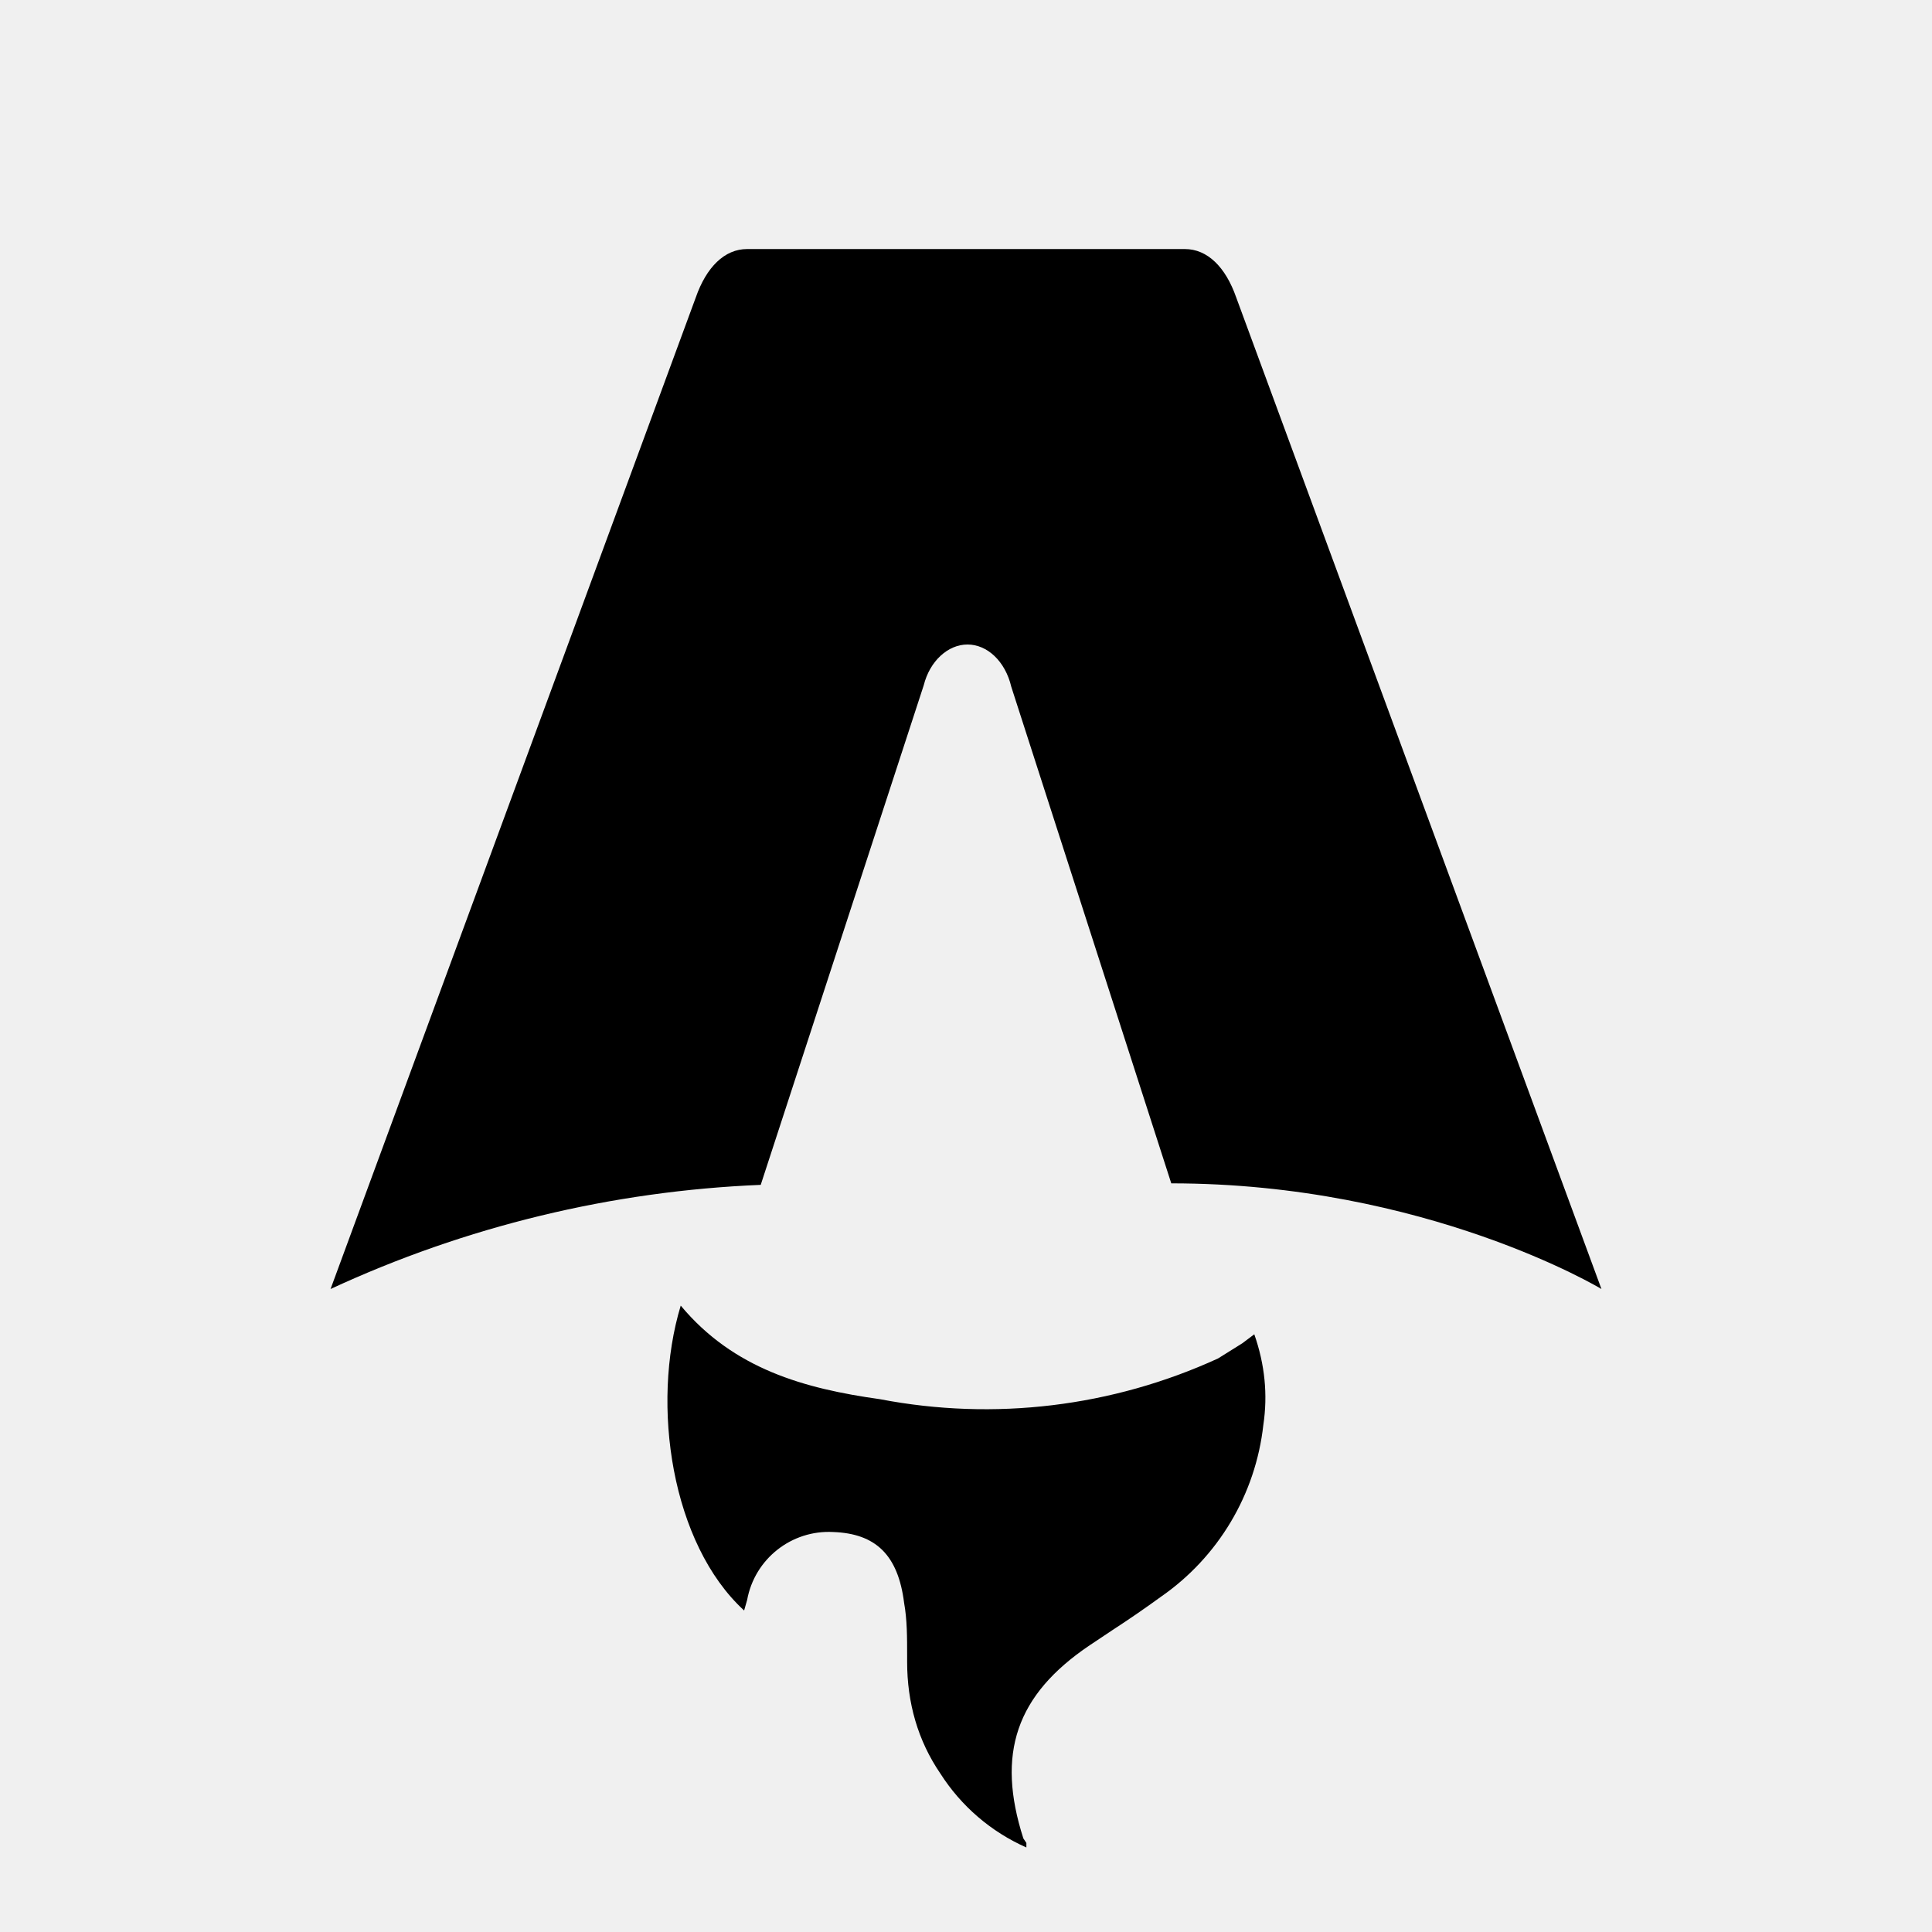
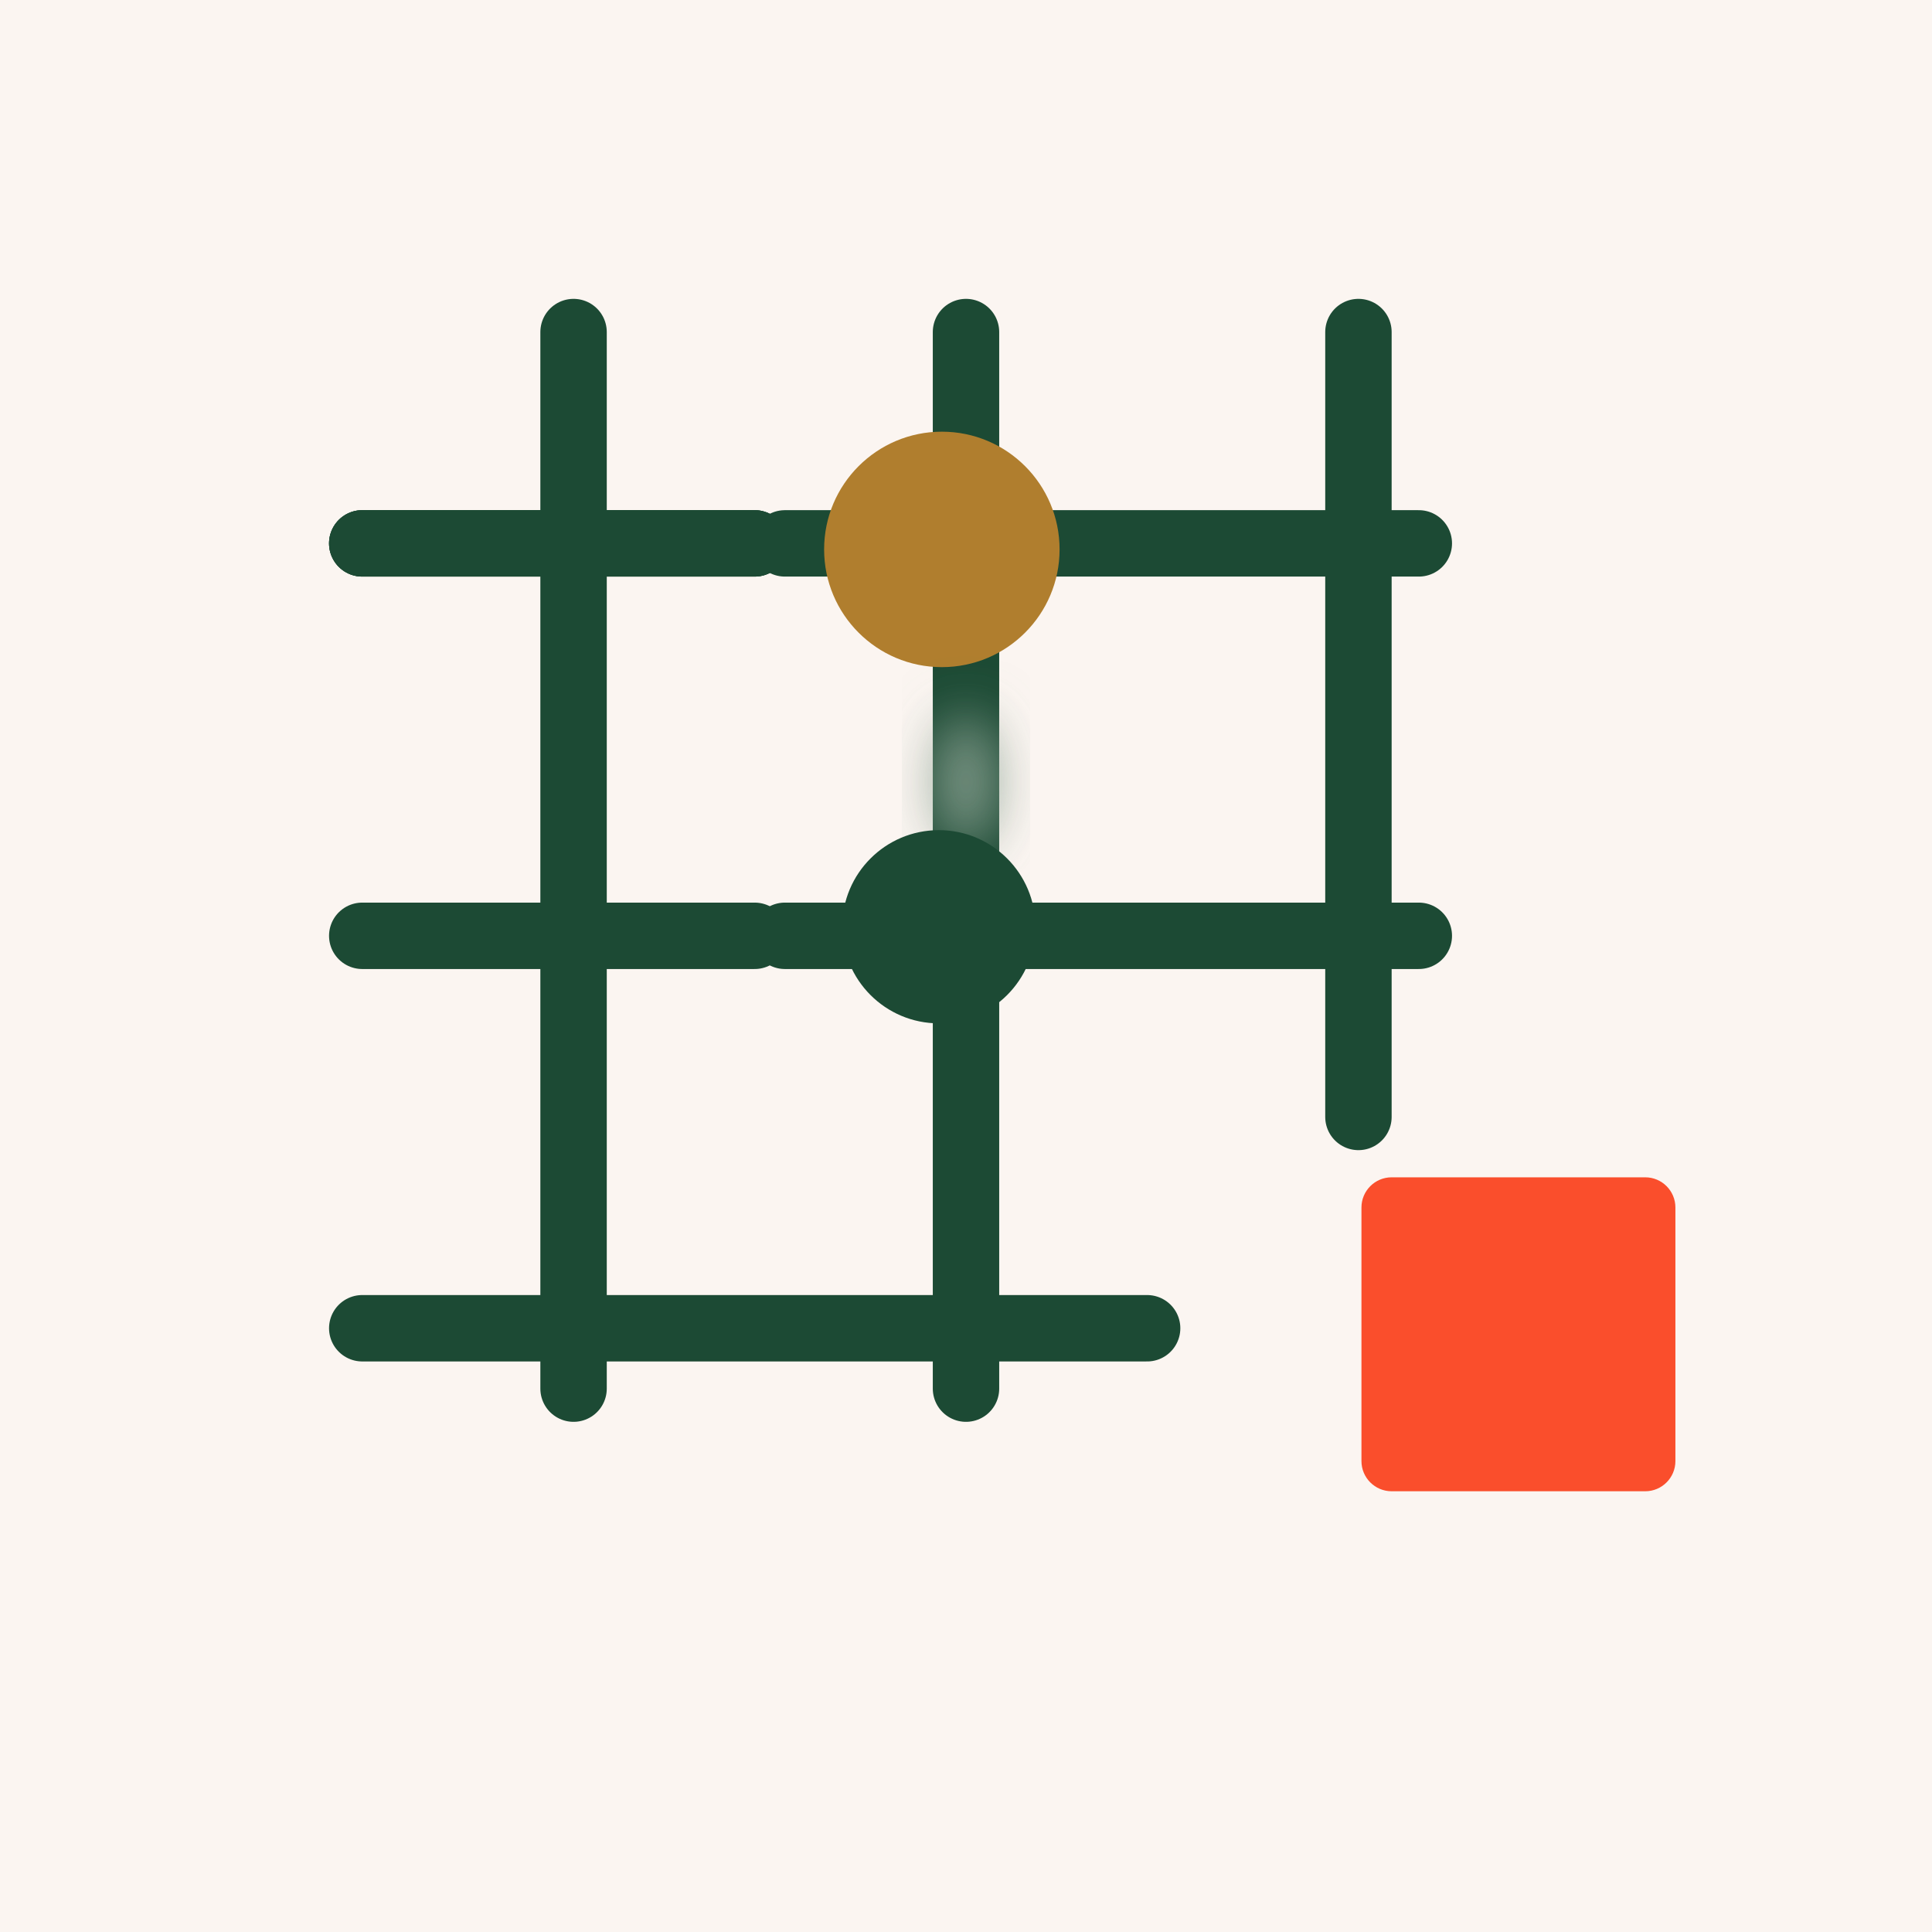
- <svg xmlns="http://www.w3.org/2000/svg" fill="none" viewBox="0 0 128 128">
-   <path d="M50.4 78.5a75.1 75.1 0 0 0-28.5 6.9l24.2-65.7c.7-2 1.9-3.2 3.4-3.2h29c1.5 0 2.7 1.2 3.4 3.2l24.2 65.7s-11.6-7-28.5-7L67 45.5c-.4-1.7-1.6-2.8-2.9-2.8-1.3 0-2.5 1.1-2.9 2.7L50.4 78.5Zm-1.1 28.2Zm-4.2-20.2c-2 6.6-.6 15.8 4.2 20.2a17.5 17.5 0 0 1 .2-.7 5.5 5.5 0 0 1 5.7-4.5c2.8.1 4.3 1.5 4.7 4.7.2 1.1.2 2.3.2 3.5v.4c0 2.7.7 5.2 2.2 7.4a13 13 0 0 0 5.7 4.9v-.3l-.2-.3c-1.8-5.6-.5-9.5 4.4-12.8l1.5-1a73 73 0 0 0 3.2-2.2 16 16 0 0 0 6.8-11.4c.3-2 .1-4-.6-6l-.8.6-1.6 1a37 37 0 0 1-22.4 2.7c-5-.7-9.7-2-13.2-6.2Z" />
-   <style>
-         path { fill: #000; }
-         @media (prefers-color-scheme: dark) {
-             path { fill: #FFF; }
-         }
-     </style>
+ <svg xmlns="http://www.w3.org/2000/svg" viewBox="0 0 64 64" role="img" aria-label="Grid favicon with dots and square">
+   <defs>
+     <filter id="softBlur" x="-50%" y="-50%" width="200%" height="200%">
+       <feGaussianBlur stdDeviation="0.9" />
+     </filter>
+   </defs>
+   <rect width="64" height="64" fill="#FBF5F1" />
+   <g stroke="#1C4A34" stroke-width="2.2" stroke-linecap="round" fill="none">
+     <line x1="19" y1="11" x2="19" y2="46" />
+     <line x1="32" y1="11" x2="32" y2="46" />
+     <line x1="45" y1="11" x2="45" y2="37" />
+     <line x1="12" y1="18" x2="25" y2="18" />
+     <line x1="12" y1="18" x2="12" y2="18" opacity="0" />
+     <line x1="12" y1="18" x2="25" y2="18" />
+     <line x1="12" y1="18" x2="25" y2="18" />
+     <line x1="25" y1="18" x2="12" y2="18" opacity="0" />
+     <line x1="26" y1="18" x2="47" y2="18" />
+     <line x1="12" y1="31" x2="25" y2="31" />
+     <line x1="26" y1="31" x2="47" y2="31" />
+     <line x1="12" y1="44" x2="38" y2="44" />
+   </g>
+   <circle cx="31.2" cy="18.2" r="3.9" fill="#B07E2E" />
+   <ellipse cx="32.0" cy="25.9" rx="1.05" ry="2.2" fill="#8FA596" opacity="0.9" filter="url(#softBlur)" />
+   <circle cx="31.1" cy="30.7" r="3.2" fill="#1C4A34" />
+   <rect x="45.1" y="39.0" width="10.4" height="10.4" rx="1.0" fill="#FA4E2C" />
</svg>
